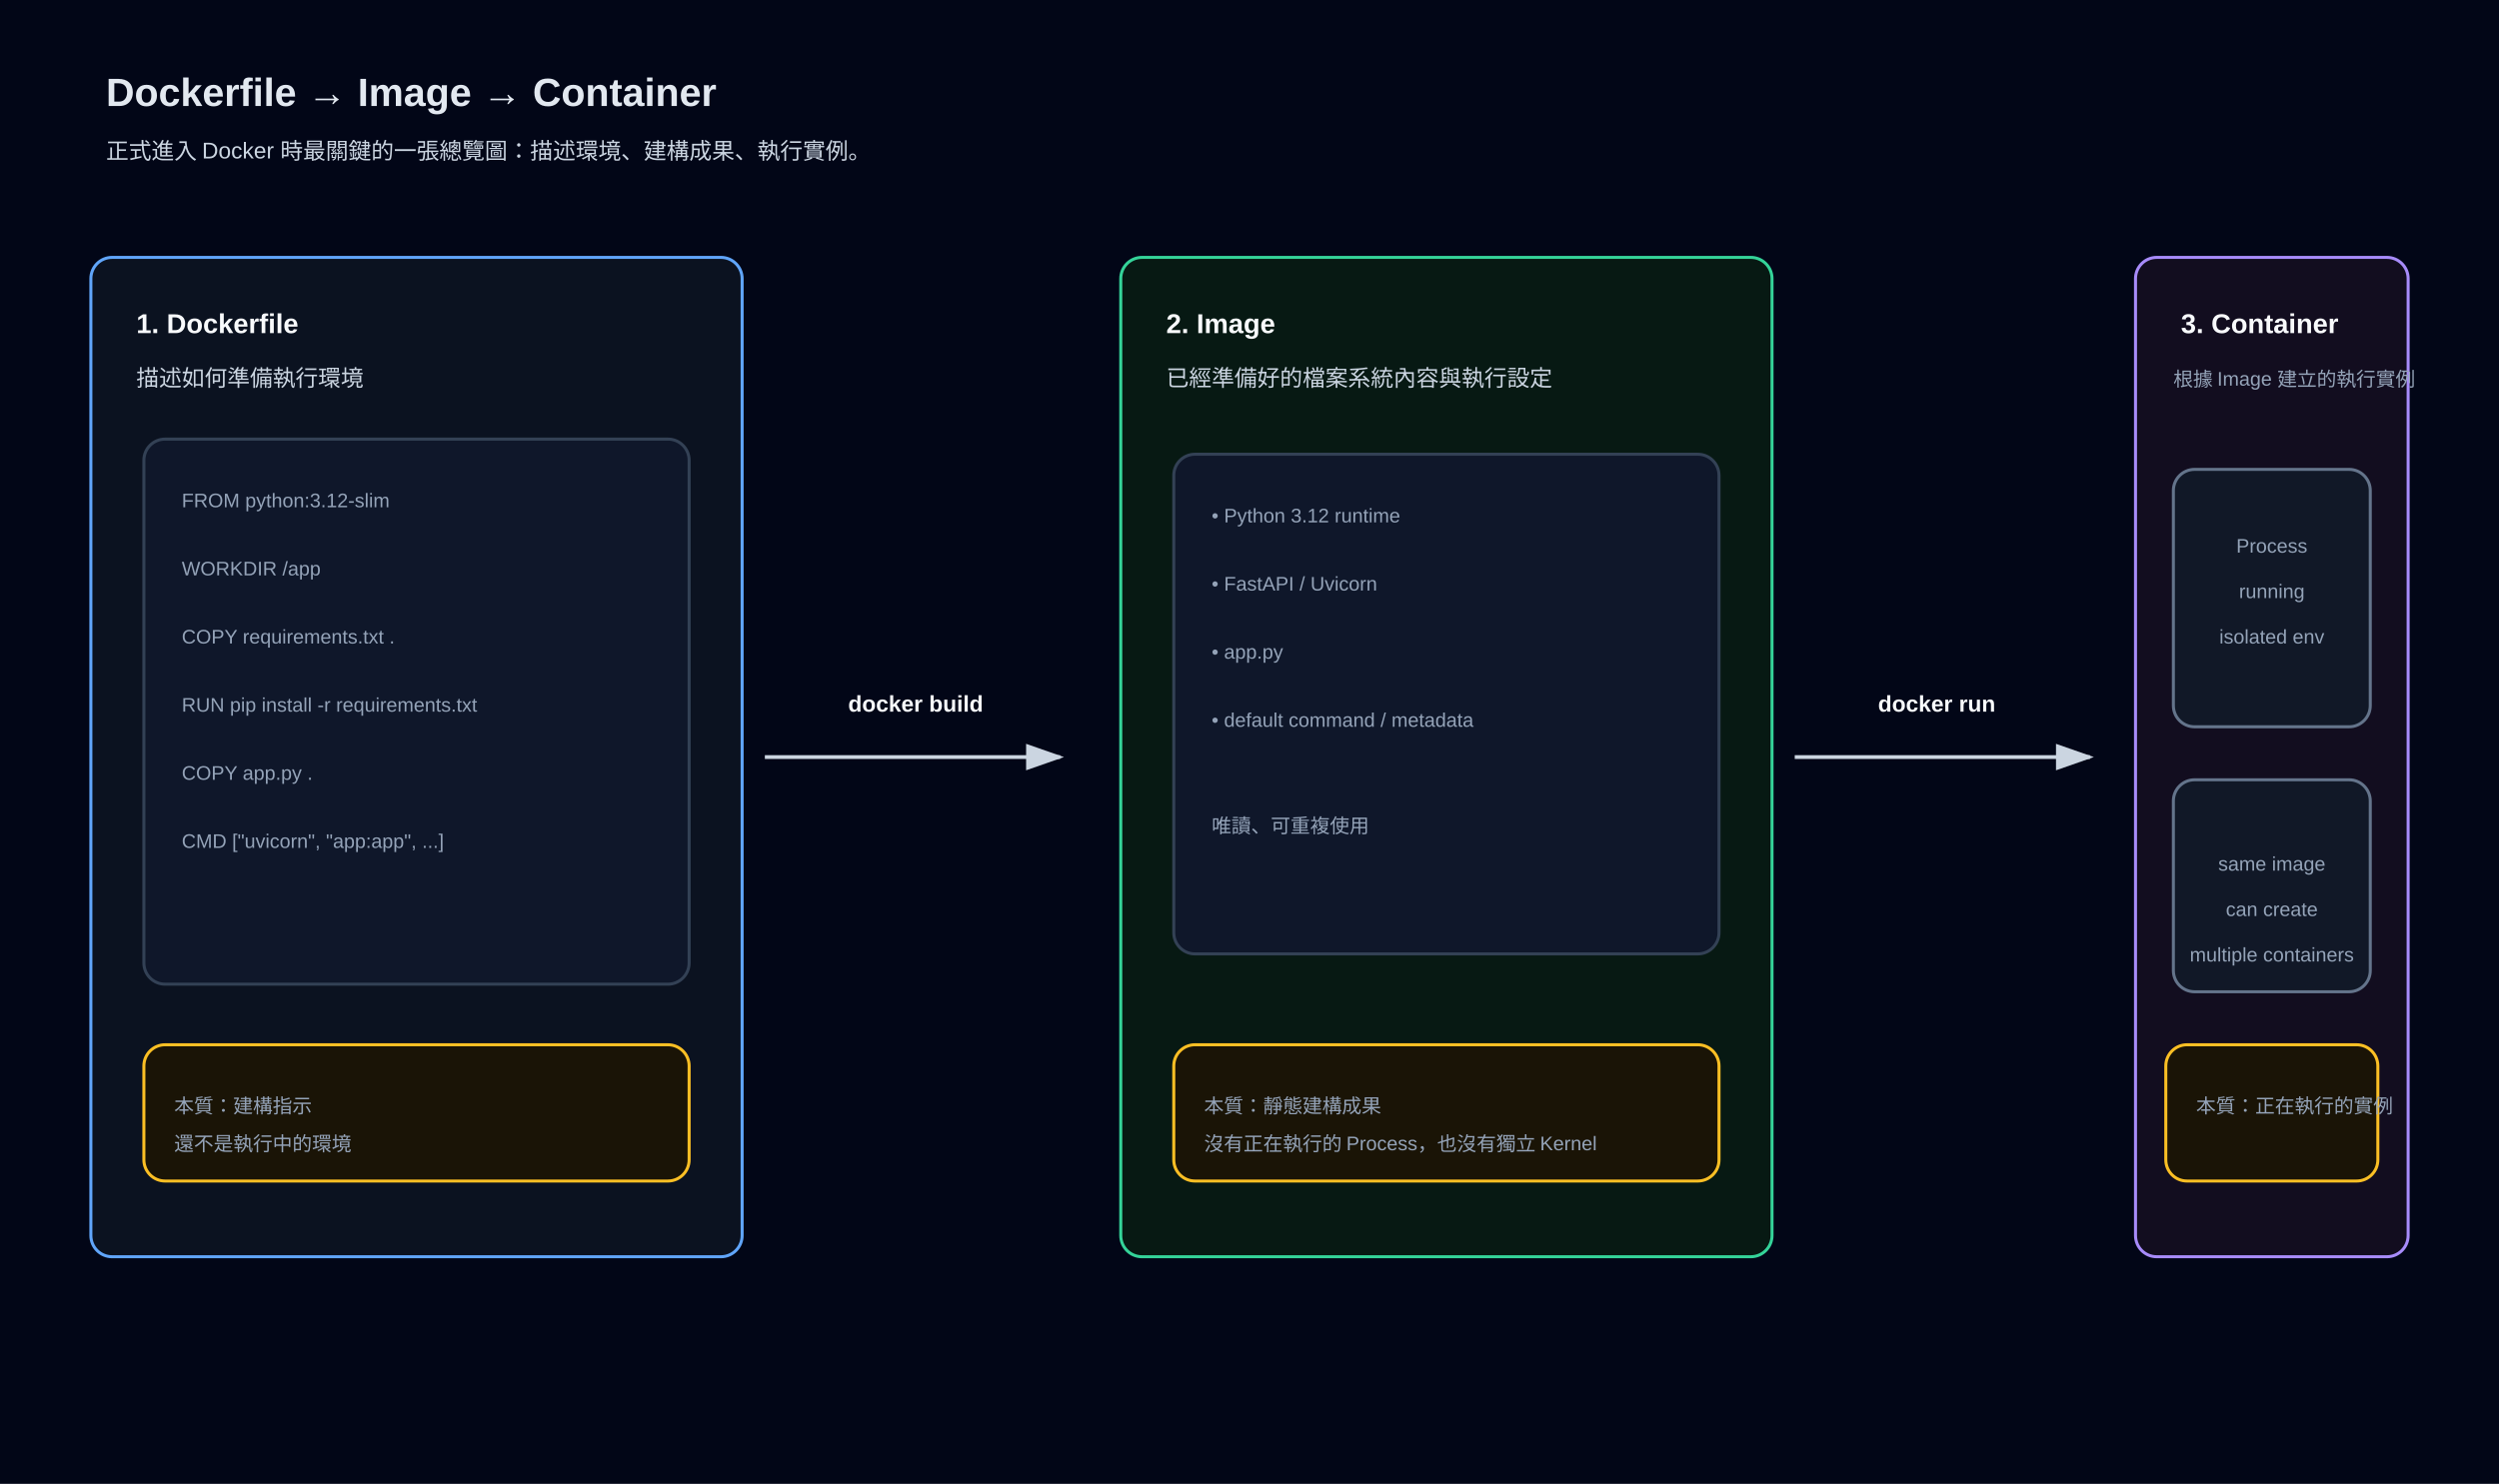
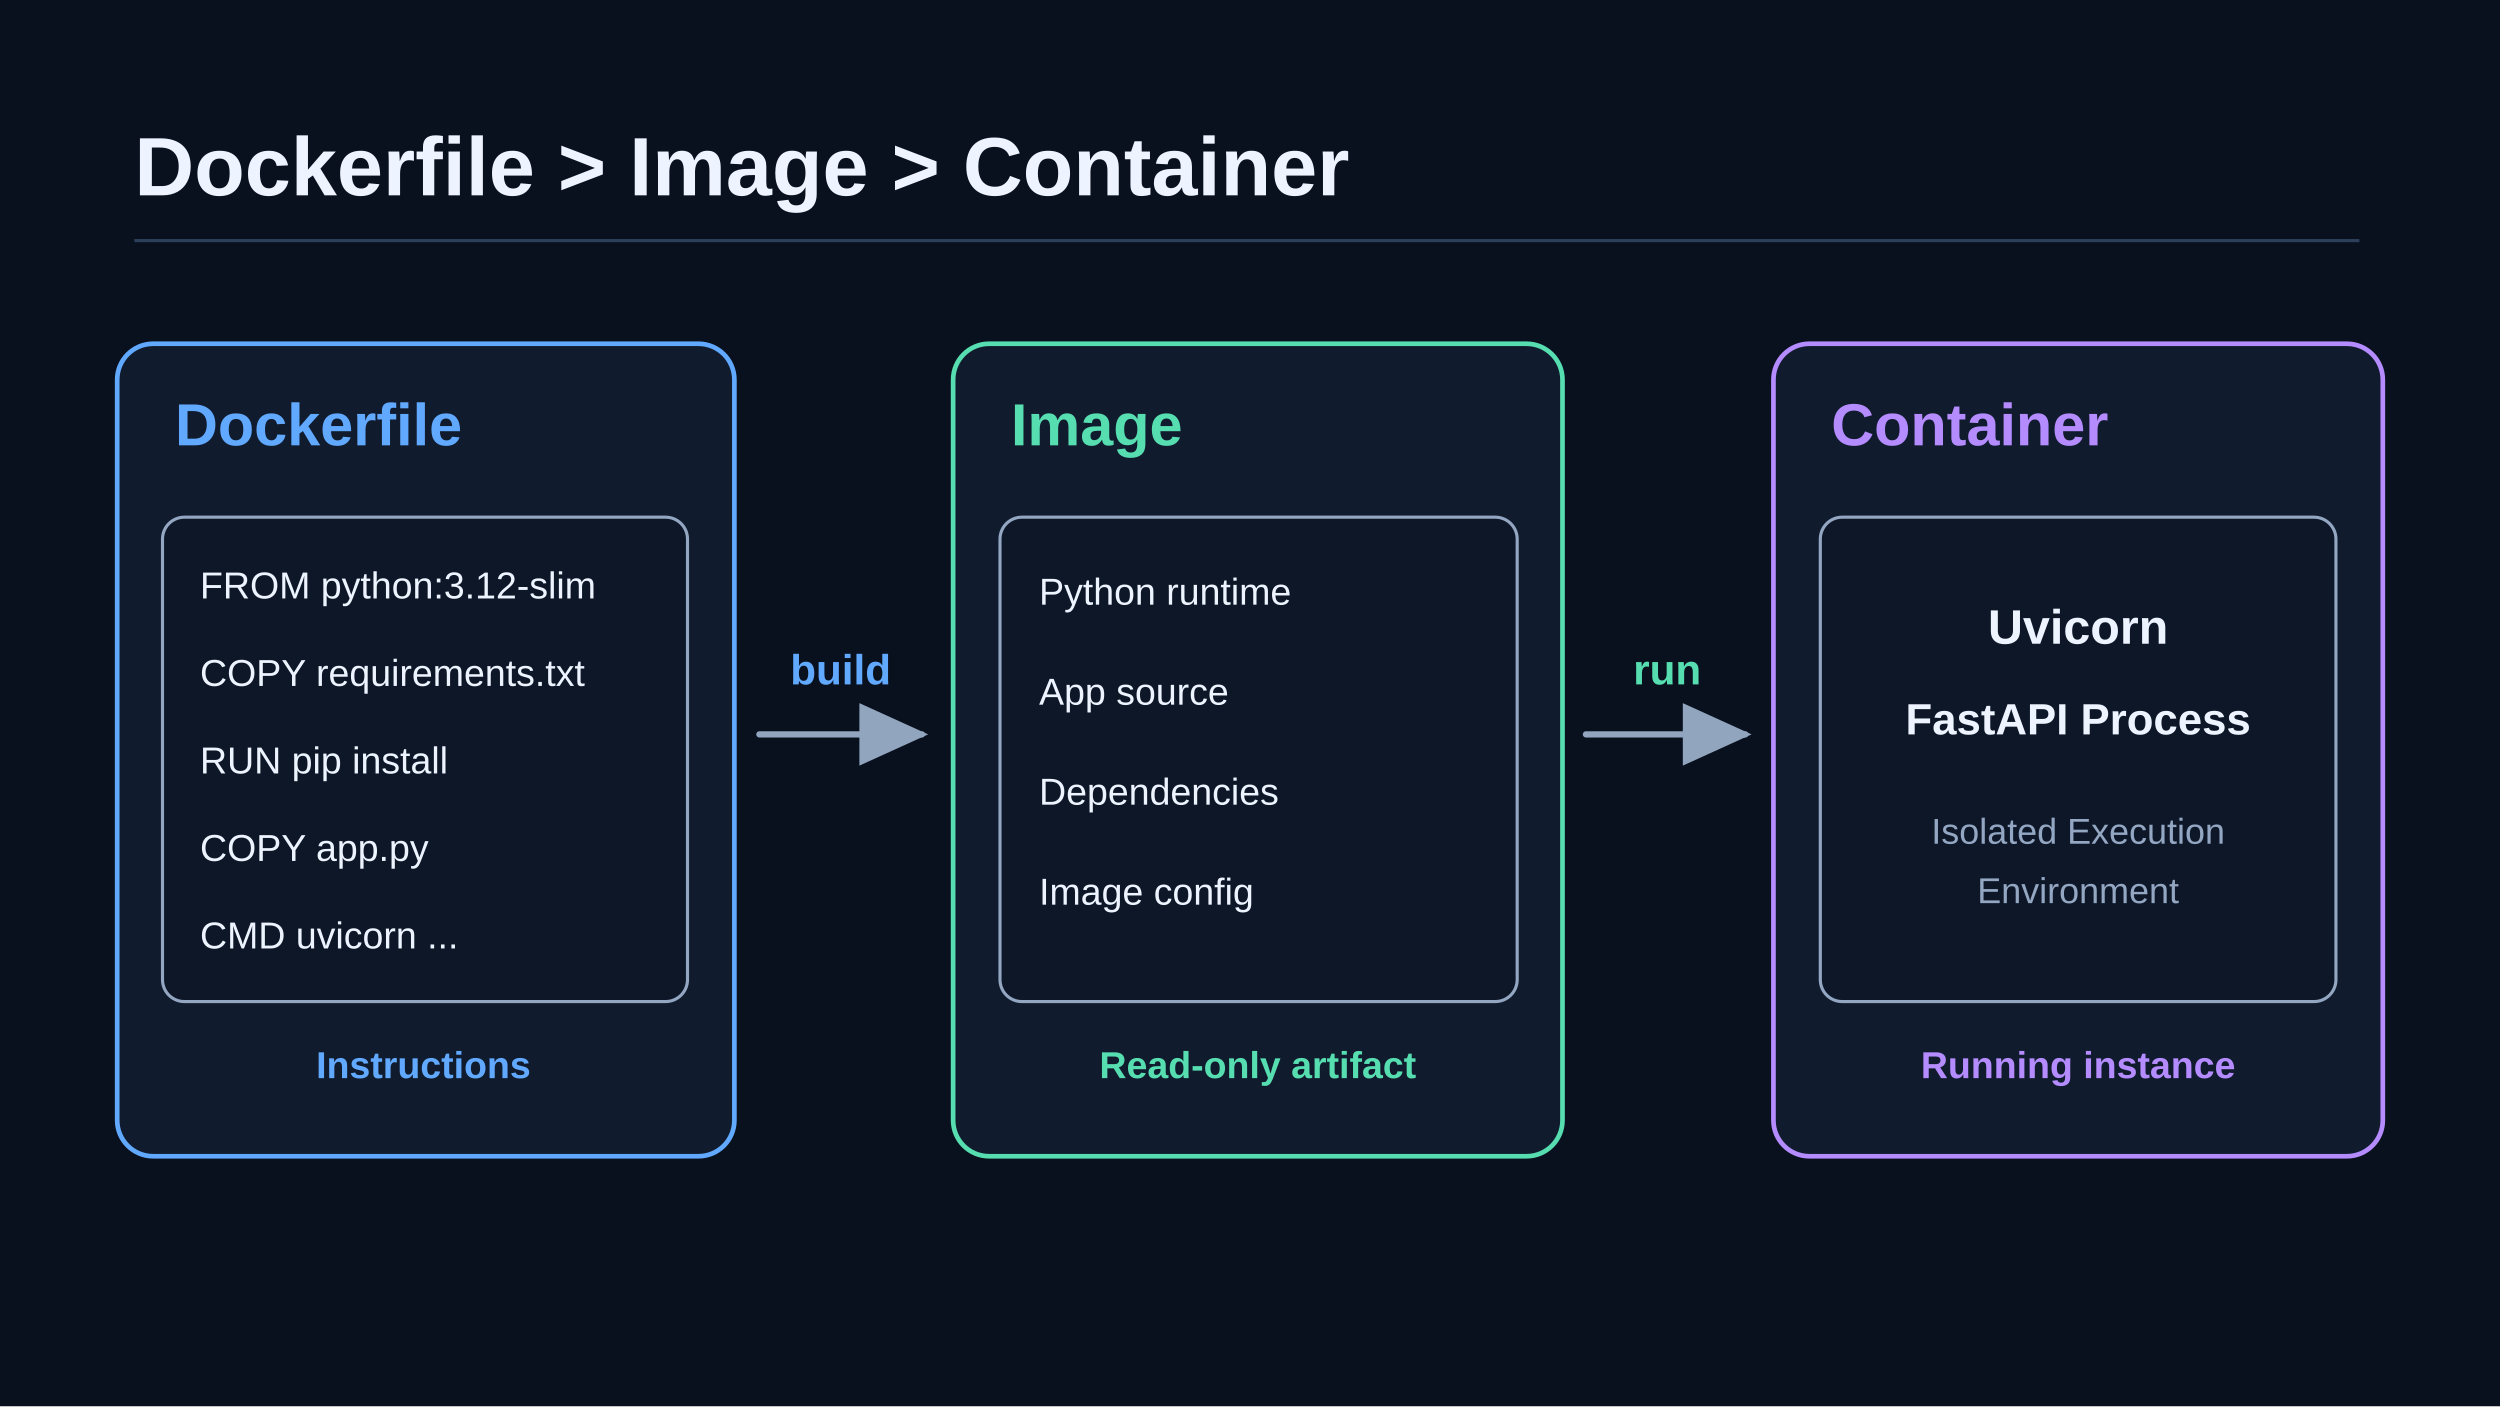
- <svg xmlns="http://www.w3.org/2000/svg" width="1650" height="980" viewBox="0 0 1650 980">
+ <svg xmlns="http://www.w3.org/2000/svg" width="1600" height="900" viewBox="0 0 1600 900" role="img" aria-label="Dockerfile  &gt;  Image  &gt;  Container">
  <defs>
-     <marker id="arrowhead" markerWidth="10" markerHeight="7" refX="9" refY="3.5" orient="auto">
-       <polygon points="0 0, 10 3.5, 0 7" fill="#cbd5e1" />
+     <marker id="arrow" markerWidth="12" markerHeight="10" refX="10" refY="5" orient="auto">
+       <path d="M 0 0 L 11 5 L 0 10 Z" fill="#91a5be" />
    </marker>
  </defs>
-   <style>
- .title { font: 700 26px 'Arial', sans-serif; fill: #e2e8f0; }
- .subtitle { font: 600 18px 'Arial', sans-serif; fill: #f8fafc; }
- .text { font: 15px 'Arial', sans-serif; fill: #cbd5e1; }
- .small { font: 13px 'Arial', sans-serif; fill: #94a3b8; }
- .label { font: 600 15px 'Arial', sans-serif; fill: #f8fafc; }
- .box { fill: #111827; stroke: #64748b; stroke-width: 2; rx: 14; ry: 14; }
- .soft { fill: #0f172a; stroke: #334155; stroke-width: 2; rx: 14; ry: 14; }
- .accent { fill: #0b1220; stroke: #60a5fa; stroke-width: 2; rx: 14; ry: 14; }
- .green { fill: #071913; stroke: #34d399; stroke-width: 2; rx: 14; ry: 14; }
- .yellow { fill: #1a1406; stroke: #fbbf24; stroke-width: 2; rx: 14; ry: 14; }
- .purple { fill: #120d1f; stroke: #a78bfa; stroke-width: 2; rx: 14; ry: 14; }
- .arrow { stroke: #cbd5e1; stroke-width: 2.5; fill: none; marker-end: url(#arrowhead); }
- </style>
-   <rect width="100%" height="100%" fill="#020617" />
-   <text x="70" y="70" class="title">Dockerfile → Image → Container</text>
-   <text x="70" y="105" class="text">正式進入 Docker 時最關鍵的一張總覽圖：描述環境、建構成果、執行實例。</text>
-   <rect x="60" y="170" width="430" height="660" class="accent" />
-   <text x="90" y="220" class="subtitle">1. Dockerfile</text>
-   <text x="90" y="255" class="text">描述如何準備執行環境</text>
-   <rect x="95" y="290" width="360" height="360" class="soft" />
-   <text x="120" y="335" class="small">FROM python:3.12-slim</text>
-   <text x="120" y="380" class="small">WORKDIR /app</text>
-   <text x="120" y="425" class="small">COPY requirements.txt .</text>
-   <text x="120" y="470" class="small">RUN pip install -r requirements.txt</text>
-   <text x="120" y="515" class="small">COPY app.py .</text>
-   <text x="120" y="560" class="small">CMD ["uvicorn", "app:app", ...]</text>
-   <rect x="95" y="690" width="360" height="90" class="yellow" />
-   <text x="115" y="735" class="small">本質：建構指示</text>
-   <text x="115" y="760" class="small">還不是執行中的環境</text>
-   <line x1="505" y1="500" x2="700" y2="500" class="arrow" />
-   <text x="560" y="470" class="label">docker build</text>
-   <rect x="740" y="170" width="430" height="660" class="green" />
-   <text x="770" y="220" class="subtitle">2. Image</text>
-   <text x="770" y="255" class="text">已經準備好的檔案系統內容與執行設定</text>
-   <rect x="775" y="300" width="360" height="330" class="soft" />
-   <text x="800" y="345" class="small">• Python 3.12 runtime</text>
-   <text x="800" y="390" class="small">• FastAPI / Uvicorn</text>
-   <text x="800" y="435" class="small">• app.py</text>
-   <text x="800" y="480" class="small">• default command / metadata</text>
-   <text x="800" y="550" class="small">唯讀、可重複使用</text>
-   <rect x="775" y="690" width="360" height="90" class="yellow" />
-   <text x="795" y="735" class="small">本質：靜態建構成果</text>
-   <text x="795" y="760" class="small">沒有正在執行的 Process，也沒有獨立 Kernel</text>
-   <line x1="1185" y1="500" x2="1380" y2="500" class="arrow" />
-   <text x="1240" y="470" class="label">docker run</text>
-   <rect x="1410" y="170" width="180" height="660" class="purple" />
-   <text x="1440" y="220" class="subtitle">3. Container</text>
-   <text x="1435" y="255" class="small">根據 Image 建立的執行實例</text>
-   <rect x="1435" y="310" width="130" height="170" class="box" />
-   <text x="1500" y="365" class="small" text-anchor="middle">Process</text>
-   <text x="1500" y="395" class="small" text-anchor="middle">running</text>
-   <text x="1500" y="425" class="small" text-anchor="middle">isolated env</text>
-   <rect x="1435" y="515" width="130" height="140" class="box" />
-   <text x="1500" y="575" class="small" text-anchor="middle">same image</text>
-   <text x="1500" y="605" class="small" text-anchor="middle">can create</text>
-   <text x="1500" y="635" class="small" text-anchor="middle">multiple containers</text>
-   <rect x="1430" y="690" width="140" height="90" class="yellow" />
-   <text x="1450" y="735" class="small">本質：正在執行的實例</text>
+   <rect x="0" y="0" width="1600" height="900" fill="#09101e" />
+   <text x="86" y="125" text-anchor="start" font-family="Arial, Helvetica, sans-serif" font-size="53" font-weight="700" fill="#edf4ff">Dockerfile  &gt;  Image  &gt;  Container</text>
+   <path d="M 86 154 H 1510" stroke="#2c405c" stroke-width="2" />
+   <rect x="75" y="220" width="395" height="520" rx="23" fill="#101b2d" stroke="#61a9ff" stroke-width="3" />
+   <rect x="610" y="220" width="390" height="520" rx="23" fill="#101b2d" stroke="#56ddb0" stroke-width="3" />
+   <rect x="1135" y="220" width="390" height="520" rx="23" fill="#101b2d" stroke="#b58cff" stroke-width="3" />
+   <text x="112" y="285" text-anchor="start" font-family="Arial, Helvetica, sans-serif" font-size="38" font-weight="700" fill="#61a9ff">Dockerfile</text>
+   <text x="647" y="285" text-anchor="start" font-family="Arial, Helvetica, sans-serif" font-size="38" font-weight="700" fill="#56ddb0">Image</text>
+   <text x="1172" y="285" text-anchor="start" font-family="Arial, Helvetica, sans-serif" font-size="38" font-weight="700" fill="#b58cff">Container</text>
+   <rect x="104" y="331" width="336" height="310" rx="14" fill="#0d1728" stroke="#93a6c2" stroke-width="2" />
+   <text x="128" y="383" text-anchor="start" font-family="Arial, Helvetica, sans-serif" font-size="24" font-weight="500" fill="#edf4ff">FROM python:3.12-slim</text>
+   <text x="128" y="439" text-anchor="start" font-family="Arial, Helvetica, sans-serif" font-size="24" font-weight="500" fill="#edf4ff">COPY requirements.txt</text>
+   <text x="128" y="495" text-anchor="start" font-family="Arial, Helvetica, sans-serif" font-size="24" font-weight="500" fill="#edf4ff">RUN pip install</text>
+   <text x="128" y="551" text-anchor="start" font-family="Arial, Helvetica, sans-serif" font-size="24" font-weight="500" fill="#edf4ff">COPY app.py</text>
+   <text x="128" y="607" text-anchor="start" font-family="Arial, Helvetica, sans-serif" font-size="24" font-weight="500" fill="#edf4ff">CMD uvicorn ...</text>
+   <rect x="640" y="331" width="331" height="310" rx="14" fill="#0d1728" stroke="#93a6c2" stroke-width="2" />
+   <text x="665" y="387" text-anchor="start" font-family="Arial, Helvetica, sans-serif" font-size="24" font-weight="500" fill="#edf4ff">Python runtime</text>
+   <text x="665" y="451" text-anchor="start" font-family="Arial, Helvetica, sans-serif" font-size="24" font-weight="500" fill="#edf4ff">App source</text>
+   <text x="665" y="515" text-anchor="start" font-family="Arial, Helvetica, sans-serif" font-size="24" font-weight="500" fill="#edf4ff">Dependencies</text>
+   <text x="665" y="579" text-anchor="start" font-family="Arial, Helvetica, sans-serif" font-size="24" font-weight="500" fill="#edf4ff">Image config</text>
+   <rect x="1165" y="331" width="330" height="310" rx="14" fill="#0d1728" stroke="#93a6c2" stroke-width="2" />
+   <text x="1330" y="412" text-anchor="middle" font-family="Arial, Helvetica, sans-serif" font-size="31" font-weight="700" fill="#edf4ff">Uvicorn</text>
+   <text x="1330" y="470" text-anchor="middle" font-family="Arial, Helvetica, sans-serif" font-size="28" font-weight="600" fill="#edf4ff">FastAPI Process</text>
+   <text x="1330" y="540" text-anchor="middle" font-family="Arial, Helvetica, sans-serif" font-size="23" font-weight="500" fill="#93a6c2">Isolated Execution</text>
+   <text x="1330" y="578" text-anchor="middle" font-family="Arial, Helvetica, sans-serif" font-size="23" font-weight="500" fill="#93a6c2">Environment</text>
+   <path d="M 486 470 H 590" fill="none" stroke="#91a5be" stroke-width="4" stroke-linecap="round" stroke-linejoin="round" marker-end="url(#arrow)" />
+   <text x="538" y="438" text-anchor="middle" font-family="Arial, Helvetica, sans-serif" font-size="27" font-weight="700" fill="#61a9ff">build</text>
+   <path d="M 1015 470 H 1117" fill="none" stroke="#91a5be" stroke-width="4" stroke-linecap="round" stroke-linejoin="round" marker-end="url(#arrow)" />
+   <text x="1067" y="438" text-anchor="middle" font-family="Arial, Helvetica, sans-serif" font-size="27" font-weight="700" fill="#56ddb0">run</text>
+   <text x="271" y="690" text-anchor="middle" font-family="Arial, Helvetica, sans-serif" font-size="24" font-weight="600" fill="#61a9ff">Instructions</text>
+   <text x="805" y="690" text-anchor="middle" font-family="Arial, Helvetica, sans-serif" font-size="24" font-weight="600" fill="#56ddb0">Read-only artifact</text>
+   <text x="1330" y="690" text-anchor="middle" font-family="Arial, Helvetica, sans-serif" font-size="24" font-weight="600" fill="#b58cff">Running instance</text>
</svg>
